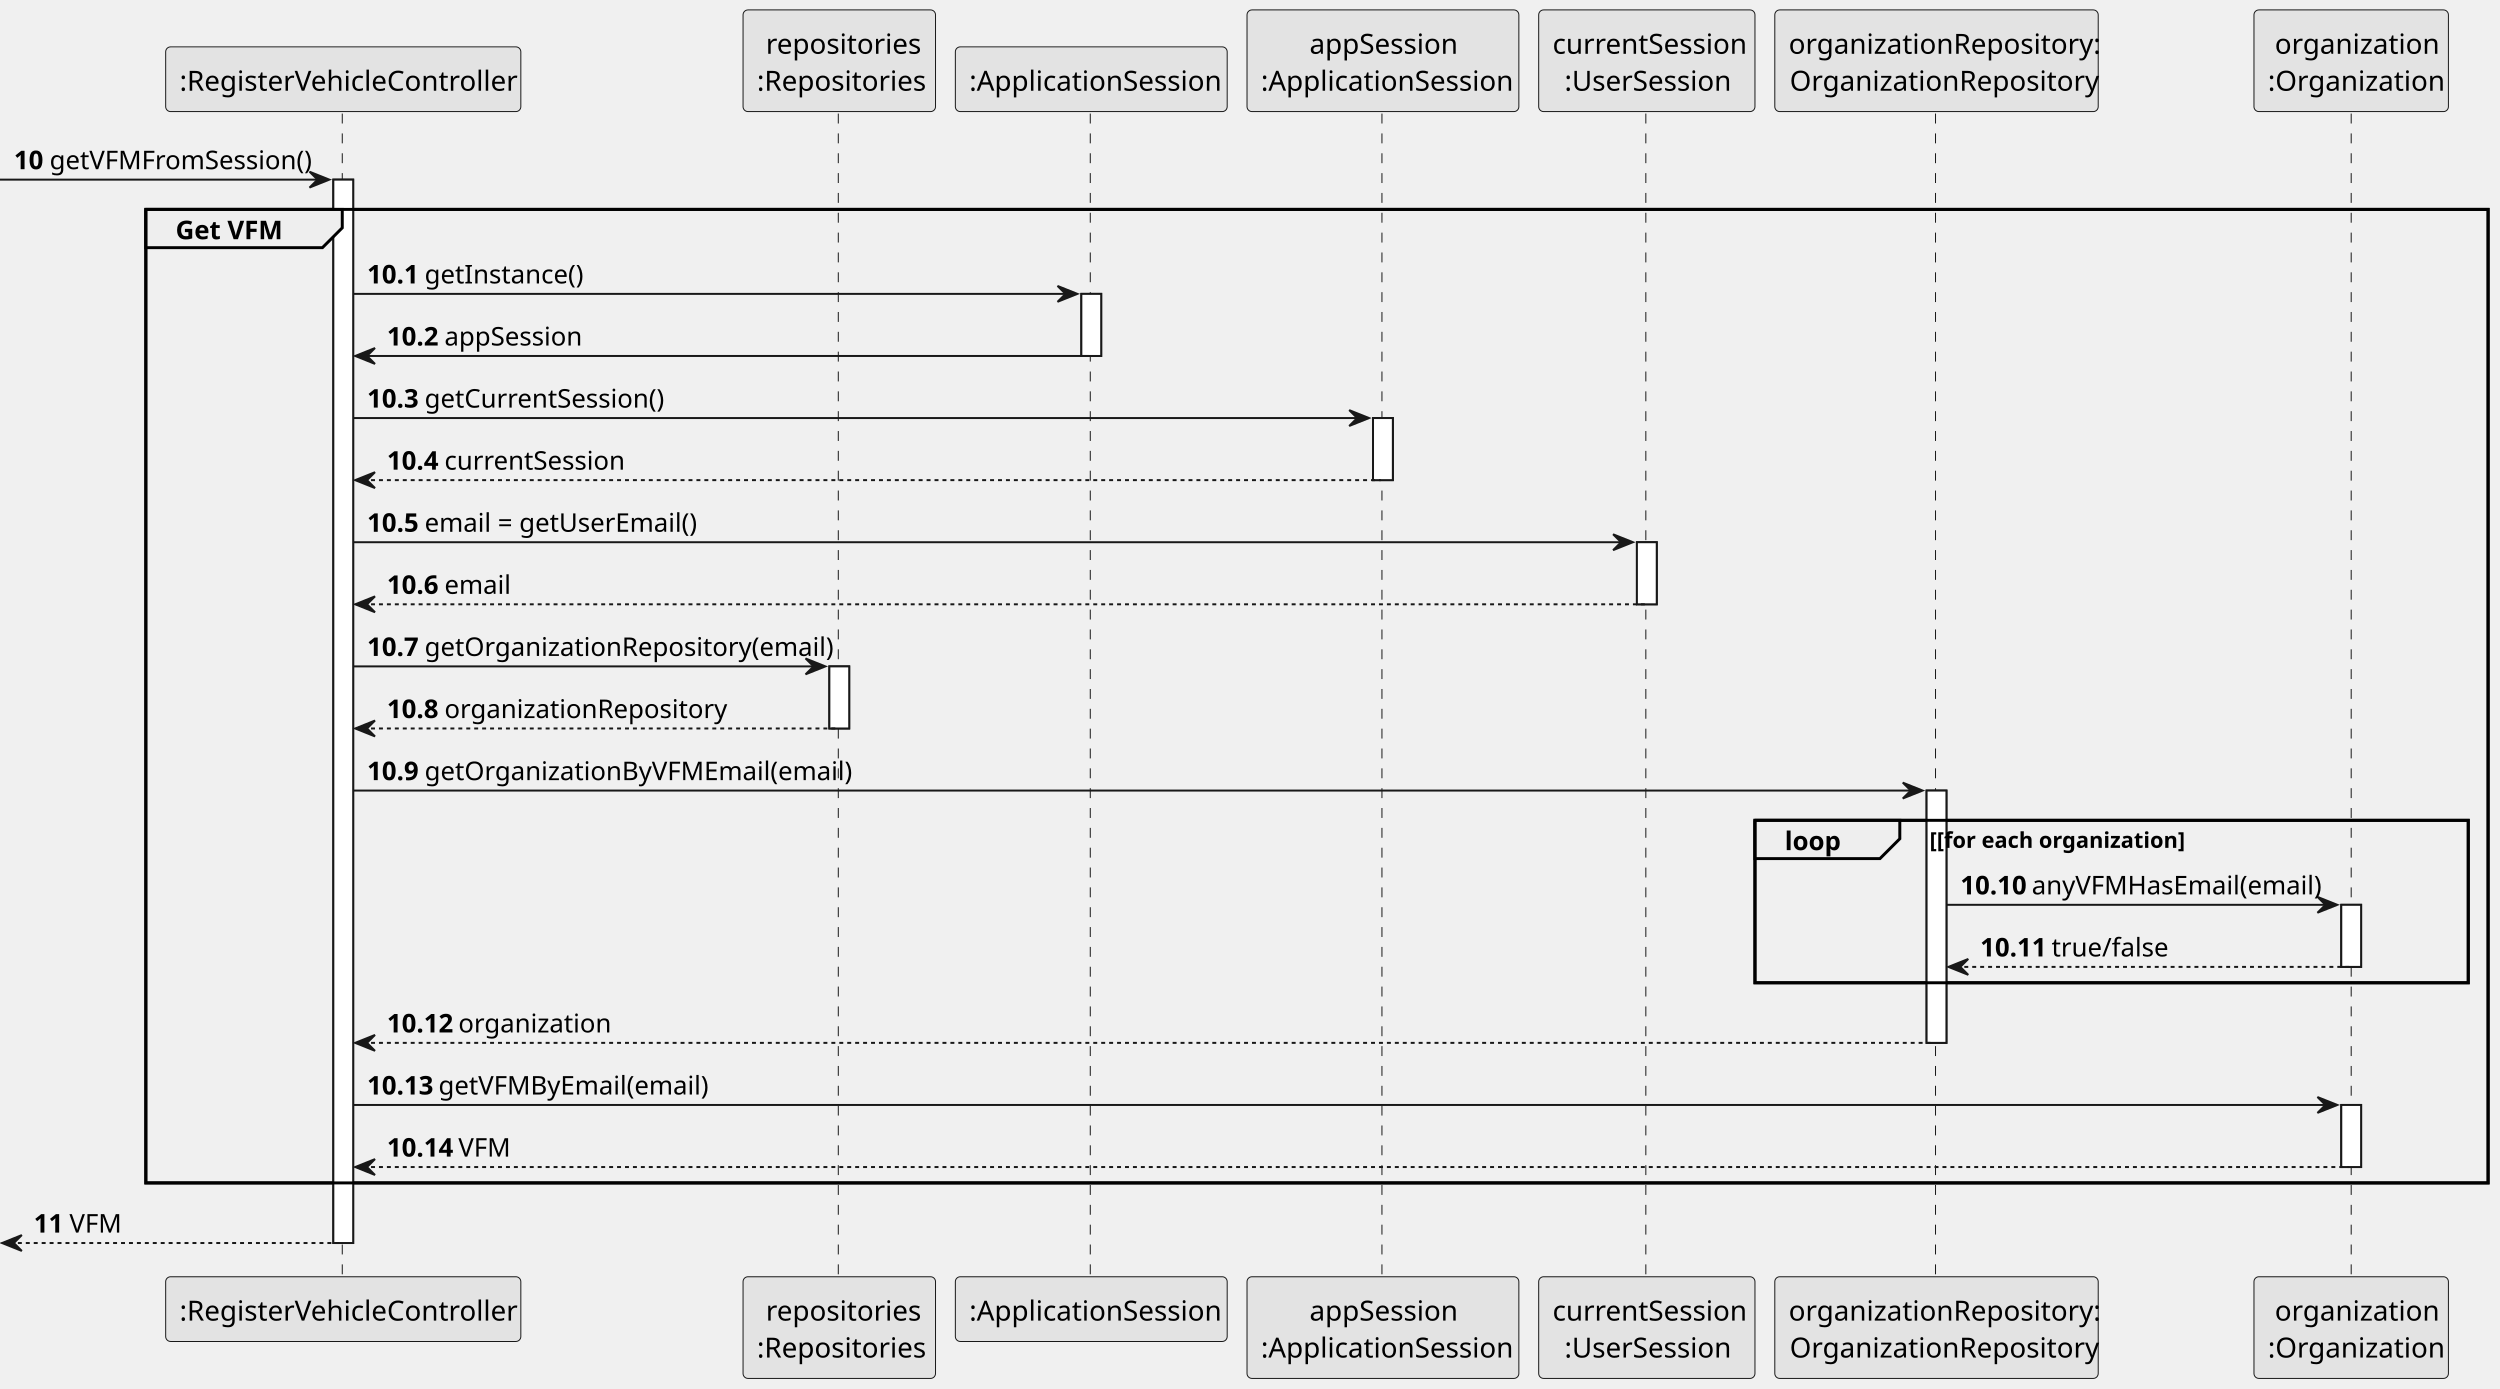
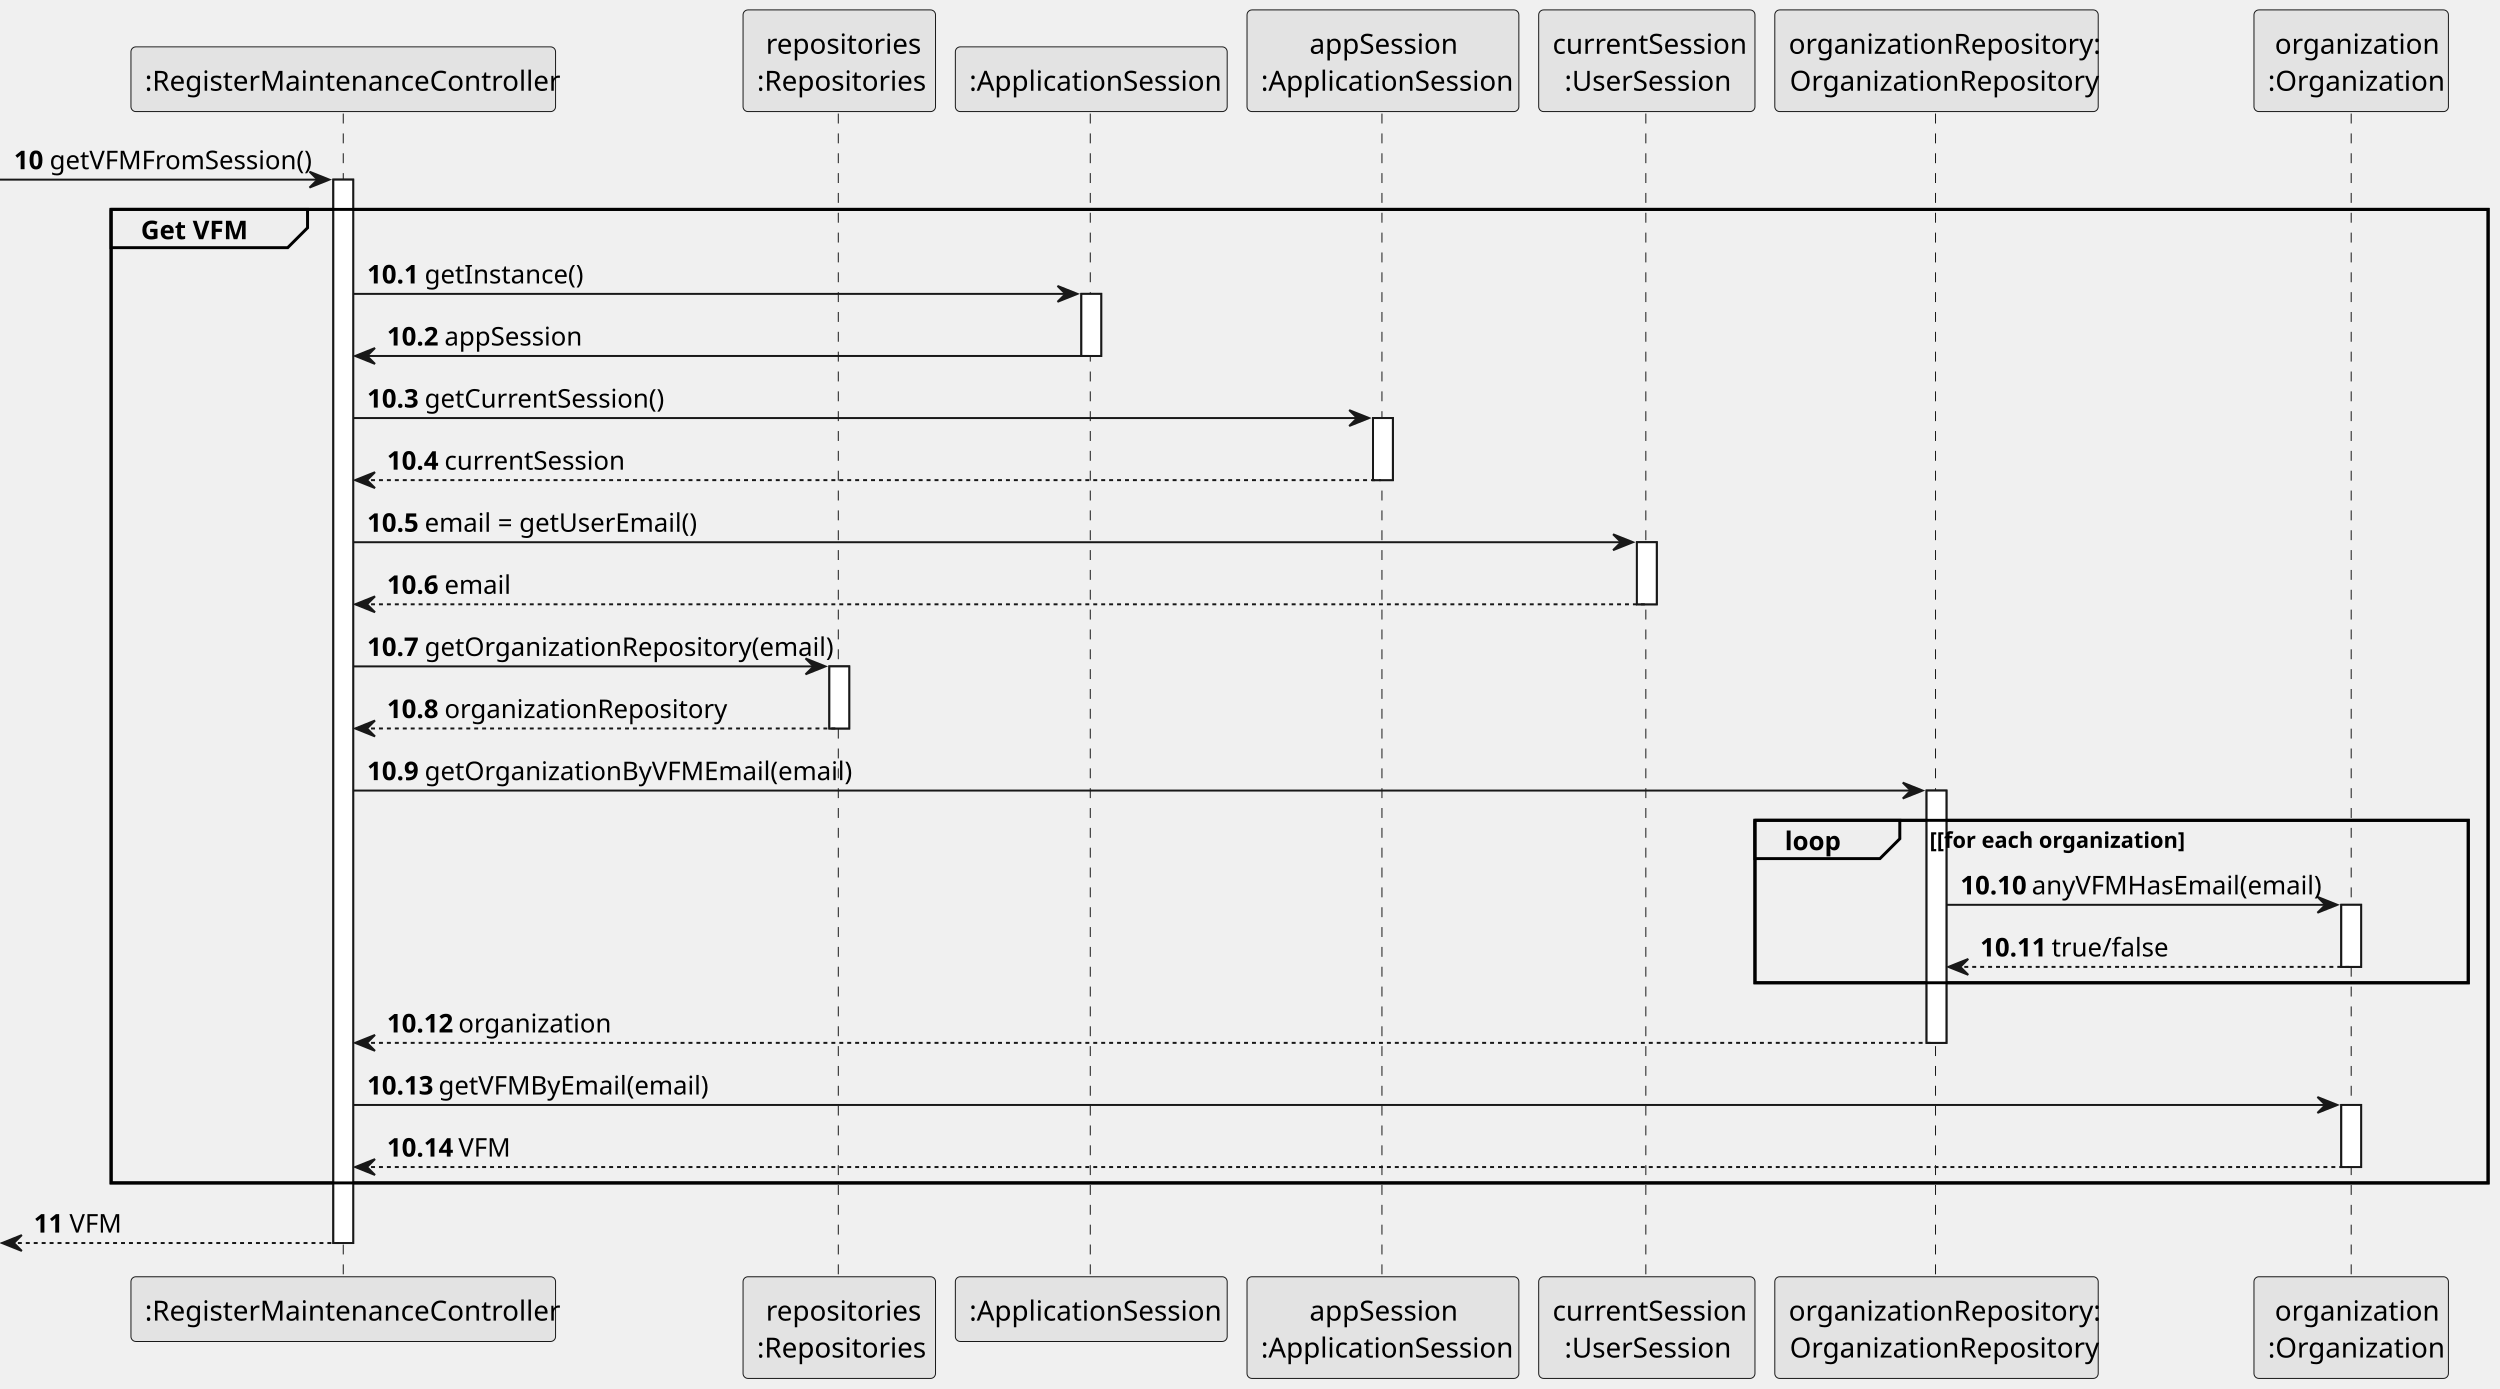
<svg xmlns="http://www.w3.org/2000/svg" contentStyleType="text/css" height="700px" preserveAspectRatio="none" style="width:1260px;height:700px;background:#FFFFFF;" version="1.1" viewBox="0 0 1260 700" width="1260px" zoomAndPan="magnify">
  <defs />
  <g>
    <rect fill="#FFFFFF" height="535.947" style="stroke:#181818;stroke-width:1.0;" width="10" x="168" y="90.533" />
    <rect fill="#FFFFFF" height="31.291" style="stroke:#181818;stroke-width:1.0;" width="10" x="418" y="335.861" />
    <rect fill="#FFFFFF" height="31.291" style="stroke:#181818;stroke-width:1.0;" width="10" x="545" y="148.115" />
    <rect fill="#FFFFFF" height="31.291" style="stroke:#181818;stroke-width:1.0;" width="10" x="692" y="210.697" />
    <rect fill="#FFFFFF" height="31.291" style="stroke:#181818;stroke-width:1.0;" width="10" x="825" y="273.279" />
    <rect fill="#FFFFFF" height="127.164" style="stroke:#181818;stroke-width:1.0;" width="10" x="971" y="398.443" />
    <rect fill="#FFFFFF" height="31.291" style="stroke:#181818;stroke-width:1.0;" width="10" x="1180" y="456.025" />
    <rect fill="#FFFFFF" height="31.291" style="stroke:#181818;stroke-width:1.0;" width="10" x="1180" y="556.898" />
-     <rect fill="none" height="490.656" style="stroke:#000000;stroke-width:1.5;" width="1180.5" x="73.5" y="105.533" />
+     <rect fill="none" height="490.656" style="stroke:#000000;stroke-width:1.5;" width="1198" x="56" y="105.533" />
    <rect fill="none" height="81.873" style="stroke:#000000;stroke-width:1.5;" width="359.5" x="884.5" y="413.443" />
-     <line style="stroke:#181818;stroke-width:0.5;stroke-dasharray:5.0,5.0;" x1="172.5" x2="172.5" y1="57.242" y2="644.481" />
+     <line style="stroke:#181818;stroke-width:0.5;stroke-dasharray:5.0,5.0;" x1="173" x2="173" y1="57.242" y2="644.481" />
    <line style="stroke:#181818;stroke-width:0.5;stroke-dasharray:5.0,5.0;" x1="422.5" x2="422.5" y1="57.242" y2="644.481" />
    <line style="stroke:#181818;stroke-width:0.5;stroke-dasharray:5.0,5.0;" x1="549.5" x2="549.5" y1="57.242" y2="644.481" />
    <line style="stroke:#181818;stroke-width:0.5;stroke-dasharray:5.0,5.0;" x1="696.5" x2="696.5" y1="57.242" y2="644.481" />
    <line style="stroke:#181818;stroke-width:0.5;stroke-dasharray:5.0,5.0;" x1="829.5" x2="829.5" y1="57.242" y2="644.481" />
    <line style="stroke:#181818;stroke-width:0.5;stroke-dasharray:5.0,5.0;" x1="975.5" x2="975.5" y1="57.242" y2="644.481" />
    <line style="stroke:#181818;stroke-width:0.5;stroke-dasharray:5.0,5.0;" x1="1185" x2="1185" y1="57.242" y2="644.481" />
-     <rect fill="#E3E3E3" height="32.621" rx="2.5" ry="2.5" style="stroke:#181818;stroke-width:0.5;" width="179" x="83.5" y="23.621" />
-     <text fill="#000000" font-family="sans-serif" font-size="14" lengthAdjust="spacing" textLength="165" x="90.5" y="45.728">:RegisterVehicleController</text>
-     <rect fill="#E3E3E3" height="32.621" rx="2.5" ry="2.5" style="stroke:#181818;stroke-width:0.5;" width="179" x="83.5" y="643.481" />
-     <text fill="#000000" font-family="sans-serif" font-size="14" lengthAdjust="spacing" textLength="165" x="90.5" y="665.588">:RegisterVehicleController</text>
+     <rect fill="#E3E3E3" height="32.621" rx="2.5" ry="2.5" style="stroke:#181818;stroke-width:0.5;" width="214" x="66" y="23.621" />
+     <text fill="#000000" font-family="sans-serif" font-size="14" lengthAdjust="spacing" textLength="200" x="73" y="45.728">:RegisterMaintenanceController</text>
+     <rect fill="#E3E3E3" height="32.621" rx="2.5" ry="2.5" style="stroke:#181818;stroke-width:0.5;" width="214" x="66" y="643.481" />
+     <text fill="#000000" font-family="sans-serif" font-size="14" lengthAdjust="spacing" textLength="200" x="73" y="665.588">:RegisterMaintenanceController</text>
    <rect fill="#E3E3E3" height="51.242" rx="2.5" ry="2.5" style="stroke:#181818;stroke-width:0.5;" width="97" x="374.5" y="5" />
    <text fill="#000000" font-family="sans-serif" font-size="14" lengthAdjust="spacing" textLength="74" x="386" y="27.107">repositories</text>
    <text fill="#000000" font-family="sans-serif" font-size="14" lengthAdjust="spacing" textLength="83" x="381.5" y="45.728">:Repositories</text>
    <rect fill="#E3E3E3" height="51.242" rx="2.5" ry="2.5" style="stroke:#181818;stroke-width:0.5;" width="97" x="374.5" y="643.481" />
    <text fill="#000000" font-family="sans-serif" font-size="14" lengthAdjust="spacing" textLength="74" x="386" y="665.588">repositories</text>
    <text fill="#000000" font-family="sans-serif" font-size="14" lengthAdjust="spacing" textLength="83" x="381.5" y="684.209">:Repositories</text>
    <rect fill="#E3E3E3" height="32.621" rx="2.5" ry="2.5" style="stroke:#181818;stroke-width:0.5;" width="137" x="481.5" y="23.621" />
    <text fill="#000000" font-family="sans-serif" font-size="14" lengthAdjust="spacing" textLength="123" x="488.5" y="45.728">:ApplicationSession</text>
    <rect fill="#E3E3E3" height="32.621" rx="2.5" ry="2.5" style="stroke:#181818;stroke-width:0.5;" width="137" x="481.5" y="643.481" />
    <text fill="#000000" font-family="sans-serif" font-size="14" lengthAdjust="spacing" textLength="123" x="488.5" y="665.588">:ApplicationSession</text>
    <rect fill="#E3E3E3" height="51.242" rx="2.5" ry="2.5" style="stroke:#181818;stroke-width:0.5;" width="137" x="628.5" y="5" />
    <text fill="#000000" font-family="sans-serif" font-size="14" lengthAdjust="spacing" textLength="74" x="660" y="27.107">appSession</text>
    <text fill="#000000" font-family="sans-serif" font-size="14" lengthAdjust="spacing" textLength="123" x="635.5" y="45.728">:ApplicationSession</text>
    <rect fill="#E3E3E3" height="51.242" rx="2.5" ry="2.5" style="stroke:#181818;stroke-width:0.5;" width="137" x="628.5" y="643.481" />
    <text fill="#000000" font-family="sans-serif" font-size="14" lengthAdjust="spacing" textLength="74" x="660" y="665.588">appSession</text>
    <text fill="#000000" font-family="sans-serif" font-size="14" lengthAdjust="spacing" textLength="123" x="635.5" y="684.209">:ApplicationSession</text>
    <rect fill="#E3E3E3" height="51.242" rx="2.5" ry="2.5" style="stroke:#181818;stroke-width:0.5;" width="109" x="775.5" y="5" />
    <text fill="#000000" font-family="sans-serif" font-size="14" lengthAdjust="spacing" textLength="95" x="782.5" y="27.107">currentSession</text>
    <text fill="#000000" font-family="sans-serif" font-size="14" lengthAdjust="spacing" textLength="83" x="788.5" y="45.728">:UserSession</text>
    <rect fill="#E3E3E3" height="51.242" rx="2.5" ry="2.5" style="stroke:#181818;stroke-width:0.5;" width="109" x="775.5" y="643.481" />
    <text fill="#000000" font-family="sans-serif" font-size="14" lengthAdjust="spacing" textLength="95" x="782.5" y="665.588">currentSession</text>
    <text fill="#000000" font-family="sans-serif" font-size="14" lengthAdjust="spacing" textLength="83" x="788.5" y="684.209">:UserSession</text>
    <rect fill="#E3E3E3" height="51.242" rx="2.5" ry="2.5" style="stroke:#181818;stroke-width:0.5;" width="163" x="894.5" y="5" />
    <text fill="#000000" font-family="sans-serif" font-size="14" lengthAdjust="spacing" textLength="149" x="901.5" y="27.107">organizationRepository:</text>
    <text fill="#000000" font-family="sans-serif" font-size="14" lengthAdjust="spacing" textLength="148" x="902" y="45.728">OrganizationRepository</text>
    <rect fill="#E3E3E3" height="51.242" rx="2.5" ry="2.5" style="stroke:#181818;stroke-width:0.5;" width="163" x="894.5" y="643.481" />
    <text fill="#000000" font-family="sans-serif" font-size="14" lengthAdjust="spacing" textLength="149" x="901.5" y="665.588">organizationRepository:</text>
    <text fill="#000000" font-family="sans-serif" font-size="14" lengthAdjust="spacing" textLength="148" x="902" y="684.209">OrganizationRepository</text>
    <rect fill="#E3E3E3" height="51.242" rx="2.5" ry="2.5" style="stroke:#181818;stroke-width:0.5;" width="98" x="1136" y="5" />
    <text fill="#000000" font-family="sans-serif" font-size="14" lengthAdjust="spacing" textLength="77" x="1146.5" y="27.107">organization</text>
    <text fill="#000000" font-family="sans-serif" font-size="14" lengthAdjust="spacing" textLength="84" x="1143" y="45.728">:Organization</text>
    <rect fill="#E3E3E3" height="51.242" rx="2.5" ry="2.5" style="stroke:#181818;stroke-width:0.5;" width="98" x="1136" y="643.481" />
    <text fill="#000000" font-family="sans-serif" font-size="14" lengthAdjust="spacing" textLength="77" x="1146.5" y="665.588">organization</text>
    <text fill="#000000" font-family="sans-serif" font-size="14" lengthAdjust="spacing" textLength="84" x="1143" y="684.209">:Organization</text>
    <rect fill="#FFFFFF" height="535.947" style="stroke:#181818;stroke-width:1.0;" width="10" x="168" y="90.533" />
    <rect fill="#FFFFFF" height="31.291" style="stroke:#181818;stroke-width:1.0;" width="10" x="418" y="335.861" />
    <rect fill="#FFFFFF" height="31.291" style="stroke:#181818;stroke-width:1.0;" width="10" x="545" y="148.115" />
    <rect fill="#FFFFFF" height="31.291" style="stroke:#181818;stroke-width:1.0;" width="10" x="692" y="210.697" />
    <rect fill="#FFFFFF" height="31.291" style="stroke:#181818;stroke-width:1.0;" width="10" x="825" y="273.279" />
    <rect fill="#FFFFFF" height="127.164" style="stroke:#181818;stroke-width:1.0;" width="10" x="971" y="398.443" />
    <rect fill="#FFFFFF" height="31.291" style="stroke:#181818;stroke-width:1.0;" width="10" x="1180" y="456.025" />
    <rect fill="#FFFFFF" height="31.291" style="stroke:#181818;stroke-width:1.0;" width="10" x="1180" y="556.898" />
    <polygon fill="#181818" points="156,86.533,166,90.533,156,94.533,160,90.533" style="stroke:#181818;stroke-width:1.0;" />
    <line style="stroke:#181818;stroke-width:1.0;" x1="0" x2="162" y1="90.533" y2="90.533" />
    <text fill="#000000" font-family="sans-serif" font-size="13" font-weight="bold" lengthAdjust="spacing" textLength="14" x="7" y="85.27">10</text>
    <text fill="#000000" font-family="sans-serif" font-size="13" lengthAdjust="spacing" textLength="131" x="25" y="85.27">getVFMFromSession()</text>
-     <path d="M73.5,105.533 L172.5,105.533 L172.5,114.824 L162.5,124.824 L73.5,124.824 L73.5,105.533 " fill="#EEEEEE" style="stroke:#000000;stroke-width:1.5;" />
-     <rect fill="none" height="490.656" style="stroke:#000000;stroke-width:1.5;" width="1180.5" x="73.5" y="105.533" />
-     <text fill="#000000" font-family="sans-serif" font-size="13" font-weight="bold" lengthAdjust="spacing" textLength="54" x="88.5" y="120.561">Get VFM</text>
+     <path d="M56,105.533 L155,105.533 L155,114.824 L145,124.824 L56,124.824 L56,105.533 " fill="#EEEEEE" style="stroke:#000000;stroke-width:1.5;" />
+     <rect fill="none" height="490.656" style="stroke:#000000;stroke-width:1.5;" width="1198" x="56" y="105.533" />
+     <text fill="#000000" font-family="sans-serif" font-size="13" font-weight="bold" lengthAdjust="spacing" textLength="54" x="71" y="120.561">Get VFM</text>
    <polygon fill="#181818" points="533,144.115,543,148.115,533,152.115,537,148.115" style="stroke:#181818;stroke-width:1.0;" />
    <line style="stroke:#181818;stroke-width:1.0;" x1="178" x2="539" y1="148.115" y2="148.115" />
    <text fill="#000000" font-family="sans-serif" font-size="13" font-weight="bold" lengthAdjust="spacing" textLength="25" x="185" y="142.852">10.1</text>
    <text fill="#000000" font-family="sans-serif" font-size="13" lengthAdjust="spacing" textLength="75" x="214" y="142.852">getInstance()</text>
    <polygon fill="#181818" points="189,175.406,179,179.406,189,183.406,185,179.406" style="stroke:#181818;stroke-width:1.0;" />
    <line style="stroke:#181818;stroke-width:1.0;" x1="183" x2="549" y1="179.406" y2="179.406" />
    <text fill="#000000" font-family="sans-serif" font-size="13" font-weight="bold" lengthAdjust="spacing" textLength="25" x="195" y="174.144">10.2</text>
    <text fill="#000000" font-family="sans-serif" font-size="13" lengthAdjust="spacing" textLength="68" x="224" y="174.144">appSession</text>
    <polygon fill="#181818" points="680,206.697,690,210.697,680,214.697,684,210.697" style="stroke:#181818;stroke-width:1.0;" />
    <line style="stroke:#181818;stroke-width:1.0;" x1="178" x2="686" y1="210.697" y2="210.697" />
    <text fill="#000000" font-family="sans-serif" font-size="13" font-weight="bold" lengthAdjust="spacing" textLength="25" x="185" y="205.435">10.3</text>
    <text fill="#000000" font-family="sans-serif" font-size="13" lengthAdjust="spacing" textLength="115" x="214" y="205.435">getCurrentSession()</text>
    <polygon fill="#181818" points="189,237.988,179,241.988,189,245.988,185,241.988" style="stroke:#181818;stroke-width:1.0;" />
    <line style="stroke:#181818;stroke-width:1.0;stroke-dasharray:2.0,2.0;" x1="183" x2="696" y1="241.988" y2="241.988" />
    <text fill="#000000" font-family="sans-serif" font-size="13" font-weight="bold" lengthAdjust="spacing" textLength="25" x="195" y="236.726">10.4</text>
    <text fill="#000000" font-family="sans-serif" font-size="13" lengthAdjust="spacing" textLength="87" x="224" y="236.726">currentSession</text>
    <polygon fill="#181818" points="813,269.279,823,273.279,813,277.279,817,273.279" style="stroke:#181818;stroke-width:1.0;" />
    <line style="stroke:#181818;stroke-width:1.0;" x1="178" x2="819" y1="273.279" y2="273.279" />
    <text fill="#000000" font-family="sans-serif" font-size="13" font-weight="bold" lengthAdjust="spacing" textLength="25" x="185" y="268.017">10.5</text>
    <text fill="#000000" font-family="sans-serif" font-size="13" lengthAdjust="spacing" textLength="133" x="214" y="268.017">email = getUserEmail()</text>
    <polygon fill="#181818" points="189,300.57,179,304.57,189,308.57,185,304.57" style="stroke:#181818;stroke-width:1.0;" />
    <line style="stroke:#181818;stroke-width:1.0;stroke-dasharray:2.0,2.0;" x1="183" x2="829" y1="304.57" y2="304.57" />
    <text fill="#000000" font-family="sans-serif" font-size="13" font-weight="bold" lengthAdjust="spacing" textLength="25" x="195" y="299.308">10.6</text>
    <text fill="#000000" font-family="sans-serif" font-size="13" lengthAdjust="spacing" textLength="31" x="224" y="299.308">email</text>
    <polygon fill="#181818" points="406,331.861,416,335.861,406,339.861,410,335.861" style="stroke:#181818;stroke-width:1.0;" />
    <line style="stroke:#181818;stroke-width:1.0;" x1="178" x2="412" y1="335.861" y2="335.861" />
    <text fill="#000000" font-family="sans-serif" font-size="13" font-weight="bold" lengthAdjust="spacing" textLength="25" x="185" y="330.599">10.7</text>
    <text fill="#000000" font-family="sans-serif" font-size="13" lengthAdjust="spacing" textLength="192" x="214" y="330.599">getOrganizationRepository(email)</text>
    <polygon fill="#181818" points="189,363.152,179,367.152,189,371.152,185,367.152" style="stroke:#181818;stroke-width:1.0;" />
    <line style="stroke:#181818;stroke-width:1.0;stroke-dasharray:2.0,2.0;" x1="183" x2="422" y1="367.152" y2="367.152" />
    <text fill="#000000" font-family="sans-serif" font-size="13" font-weight="bold" lengthAdjust="spacing" textLength="25" x="195" y="361.89">10.8</text>
    <text fill="#000000" font-family="sans-serif" font-size="13" lengthAdjust="spacing" textLength="132" x="224" y="361.89">organizationRepository</text>
    <polygon fill="#181818" points="959,394.443,969,398.443,959,402.443,963,398.443" style="stroke:#181818;stroke-width:1.0;" />
    <line style="stroke:#181818;stroke-width:1.0;" x1="178" x2="965" y1="398.443" y2="398.443" />
    <text fill="#000000" font-family="sans-serif" font-size="13" font-weight="bold" lengthAdjust="spacing" textLength="25" x="185" y="393.181">10.9</text>
    <text fill="#000000" font-family="sans-serif" font-size="13" lengthAdjust="spacing" textLength="207" x="214" y="393.181">getOrganizationByVFMEmail(email)</text>
    <path d="M884.5,413.443 L957.5,413.443 L957.5,422.734 L947.5,432.734 L884.5,432.734 L884.5,413.443 " fill="#EEEEEE" style="stroke:#000000;stroke-width:1.5;" />
    <rect fill="none" height="81.873" style="stroke:#000000;stroke-width:1.5;" width="359.5" x="884.5" y="413.443" />
    <text fill="#000000" font-family="sans-serif" font-size="13" font-weight="bold" lengthAdjust="spacing" textLength="28" x="899.5" y="428.472">loop</text>
    <text fill="#000000" font-family="sans-serif" font-size="11" font-weight="bold" lengthAdjust="spacing" textLength="128" x="972.5" y="427.313">[[for each organization]</text>
    <polygon fill="#181818" points="1168,452.025,1178,456.025,1168,460.025,1172,456.025" style="stroke:#181818;stroke-width:1.0;" />
    <line style="stroke:#181818;stroke-width:1.0;" x1="981" x2="1174" y1="456.025" y2="456.025" />
    <text fill="#000000" font-family="sans-serif" font-size="13" font-weight="bold" lengthAdjust="spacing" textLength="32" x="988" y="450.763">10.10</text>
    <text fill="#000000" font-family="sans-serif" font-size="13" lengthAdjust="spacing" textLength="144" x="1024" y="450.763">anyVFMHasEmail(email)</text>
    <polygon fill="#181818" points="992,483.316,982,487.316,992,491.316,988,487.316" style="stroke:#181818;stroke-width:1.0;" />
    <line style="stroke:#181818;stroke-width:1.0;stroke-dasharray:2.0,2.0;" x1="986" x2="1184" y1="487.316" y2="487.316" />
    <text fill="#000000" font-family="sans-serif" font-size="13" font-weight="bold" lengthAdjust="spacing" textLength="32" x="998" y="482.054">10.11</text>
    <text fill="#000000" font-family="sans-serif" font-size="13" lengthAdjust="spacing" textLength="53" x="1034" y="482.054">true/false</text>
    <polygon fill="#181818" points="189,521.607,179,525.607,189,529.607,185,525.607" style="stroke:#181818;stroke-width:1.0;" />
    <line style="stroke:#181818;stroke-width:1.0;stroke-dasharray:2.0,2.0;" x1="183" x2="975" y1="525.607" y2="525.607" />
    <text fill="#000000" font-family="sans-serif" font-size="13" font-weight="bold" lengthAdjust="spacing" textLength="32" x="195" y="520.345">10.12</text>
    <text fill="#000000" font-family="sans-serif" font-size="13" lengthAdjust="spacing" textLength="70" x="231" y="520.345">organization</text>
    <polygon fill="#181818" points="1168,552.898,1178,556.898,1168,560.898,1172,556.898" style="stroke:#181818;stroke-width:1.0;" />
    <line style="stroke:#181818;stroke-width:1.0;" x1="178" x2="1174" y1="556.898" y2="556.898" />
    <text fill="#000000" font-family="sans-serif" font-size="13" font-weight="bold" lengthAdjust="spacing" textLength="32" x="185" y="551.636">10.13</text>
    <text fill="#000000" font-family="sans-serif" font-size="13" lengthAdjust="spacing" textLength="134" x="221" y="551.636">getVFMByEmail(email)</text>
    <polygon fill="#181818" points="189,584.189,179,588.189,189,592.189,185,588.189" style="stroke:#181818;stroke-width:1.0;" />
    <line style="stroke:#181818;stroke-width:1.0;stroke-dasharray:2.0,2.0;" x1="183" x2="1184" y1="588.189" y2="588.189" />
    <text fill="#000000" font-family="sans-serif" font-size="13" font-weight="bold" lengthAdjust="spacing" textLength="32" x="195" y="582.927">10.14</text>
    <text fill="#000000" font-family="sans-serif" font-size="13" lengthAdjust="spacing" textLength="28" x="231" y="582.927">VFM</text>
    <polygon fill="#181818" points="11,622.481,1,626.481,11,630.481,7,626.481" style="stroke:#181818;stroke-width:1.0;" />
    <line style="stroke:#181818;stroke-width:1.0;stroke-dasharray:2.0,2.0;" x1="5" x2="172" y1="626.481" y2="626.481" />
    <text fill="#000000" font-family="sans-serif" font-size="13" font-weight="bold" lengthAdjust="spacing" textLength="14" x="17" y="621.218">11</text>
    <text fill="#000000" font-family="sans-serif" font-size="13" lengthAdjust="spacing" textLength="28" x="35" y="621.218">VFM</text>
  </g>
</svg>
